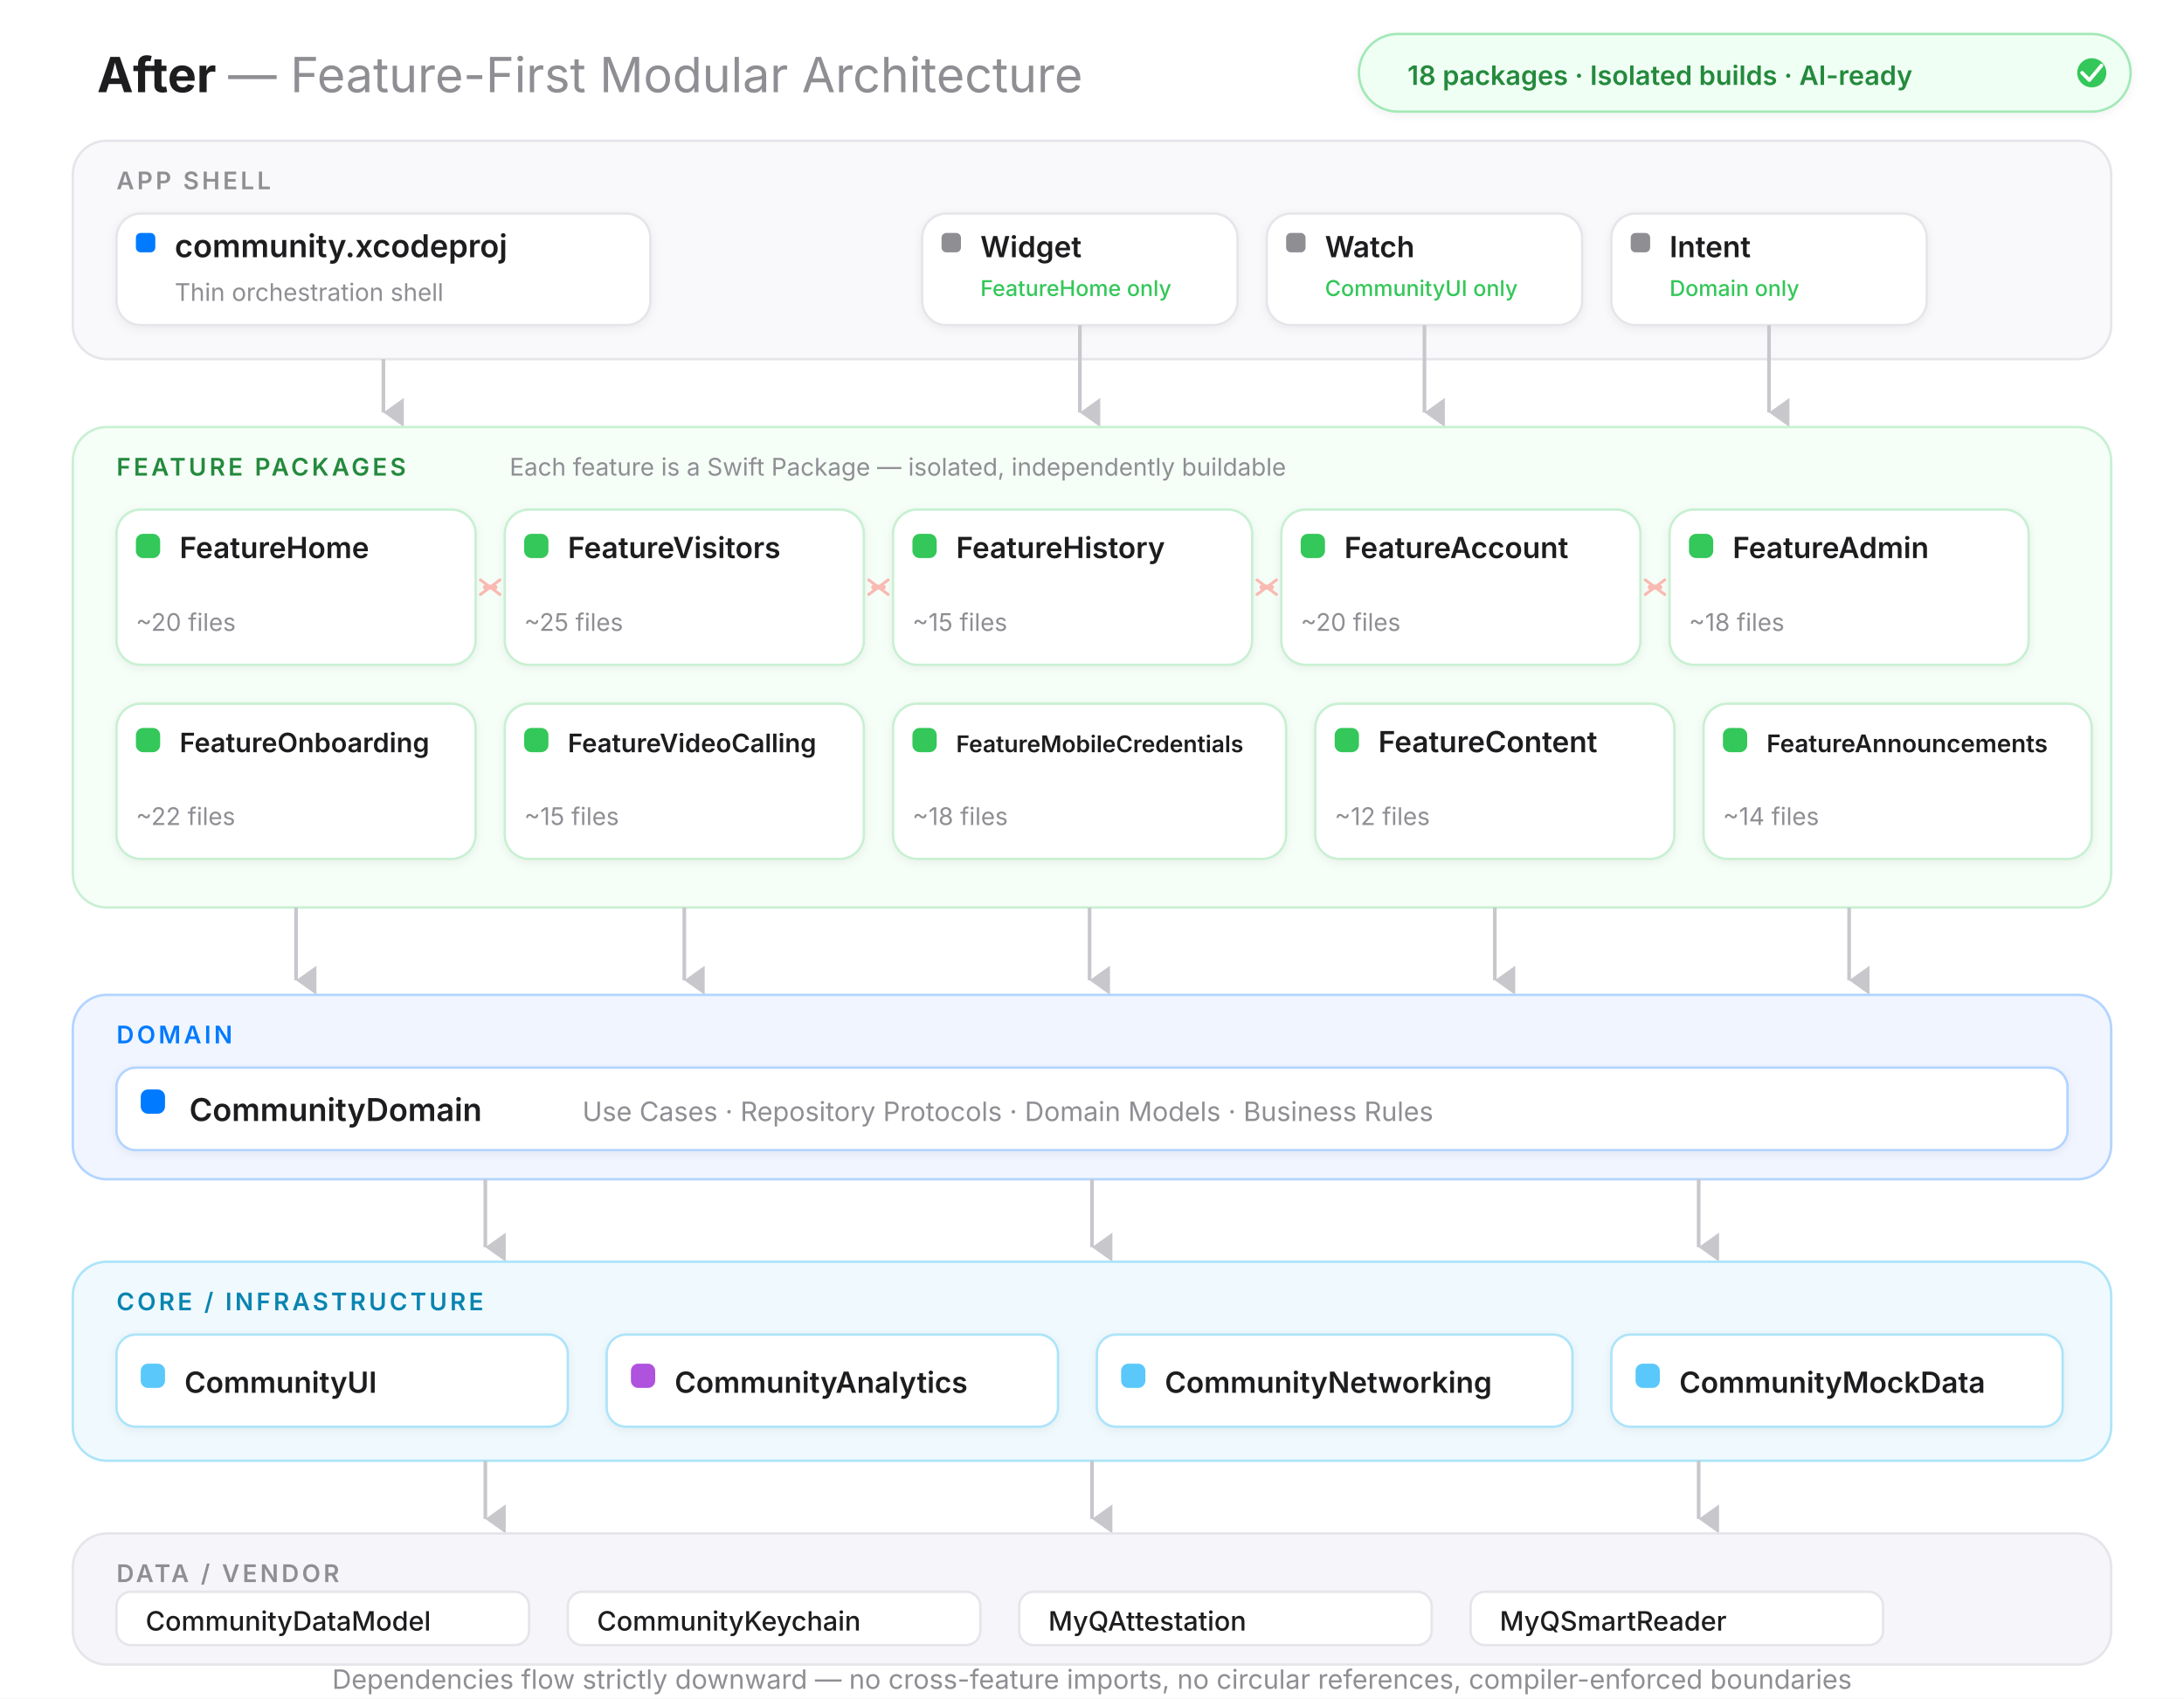
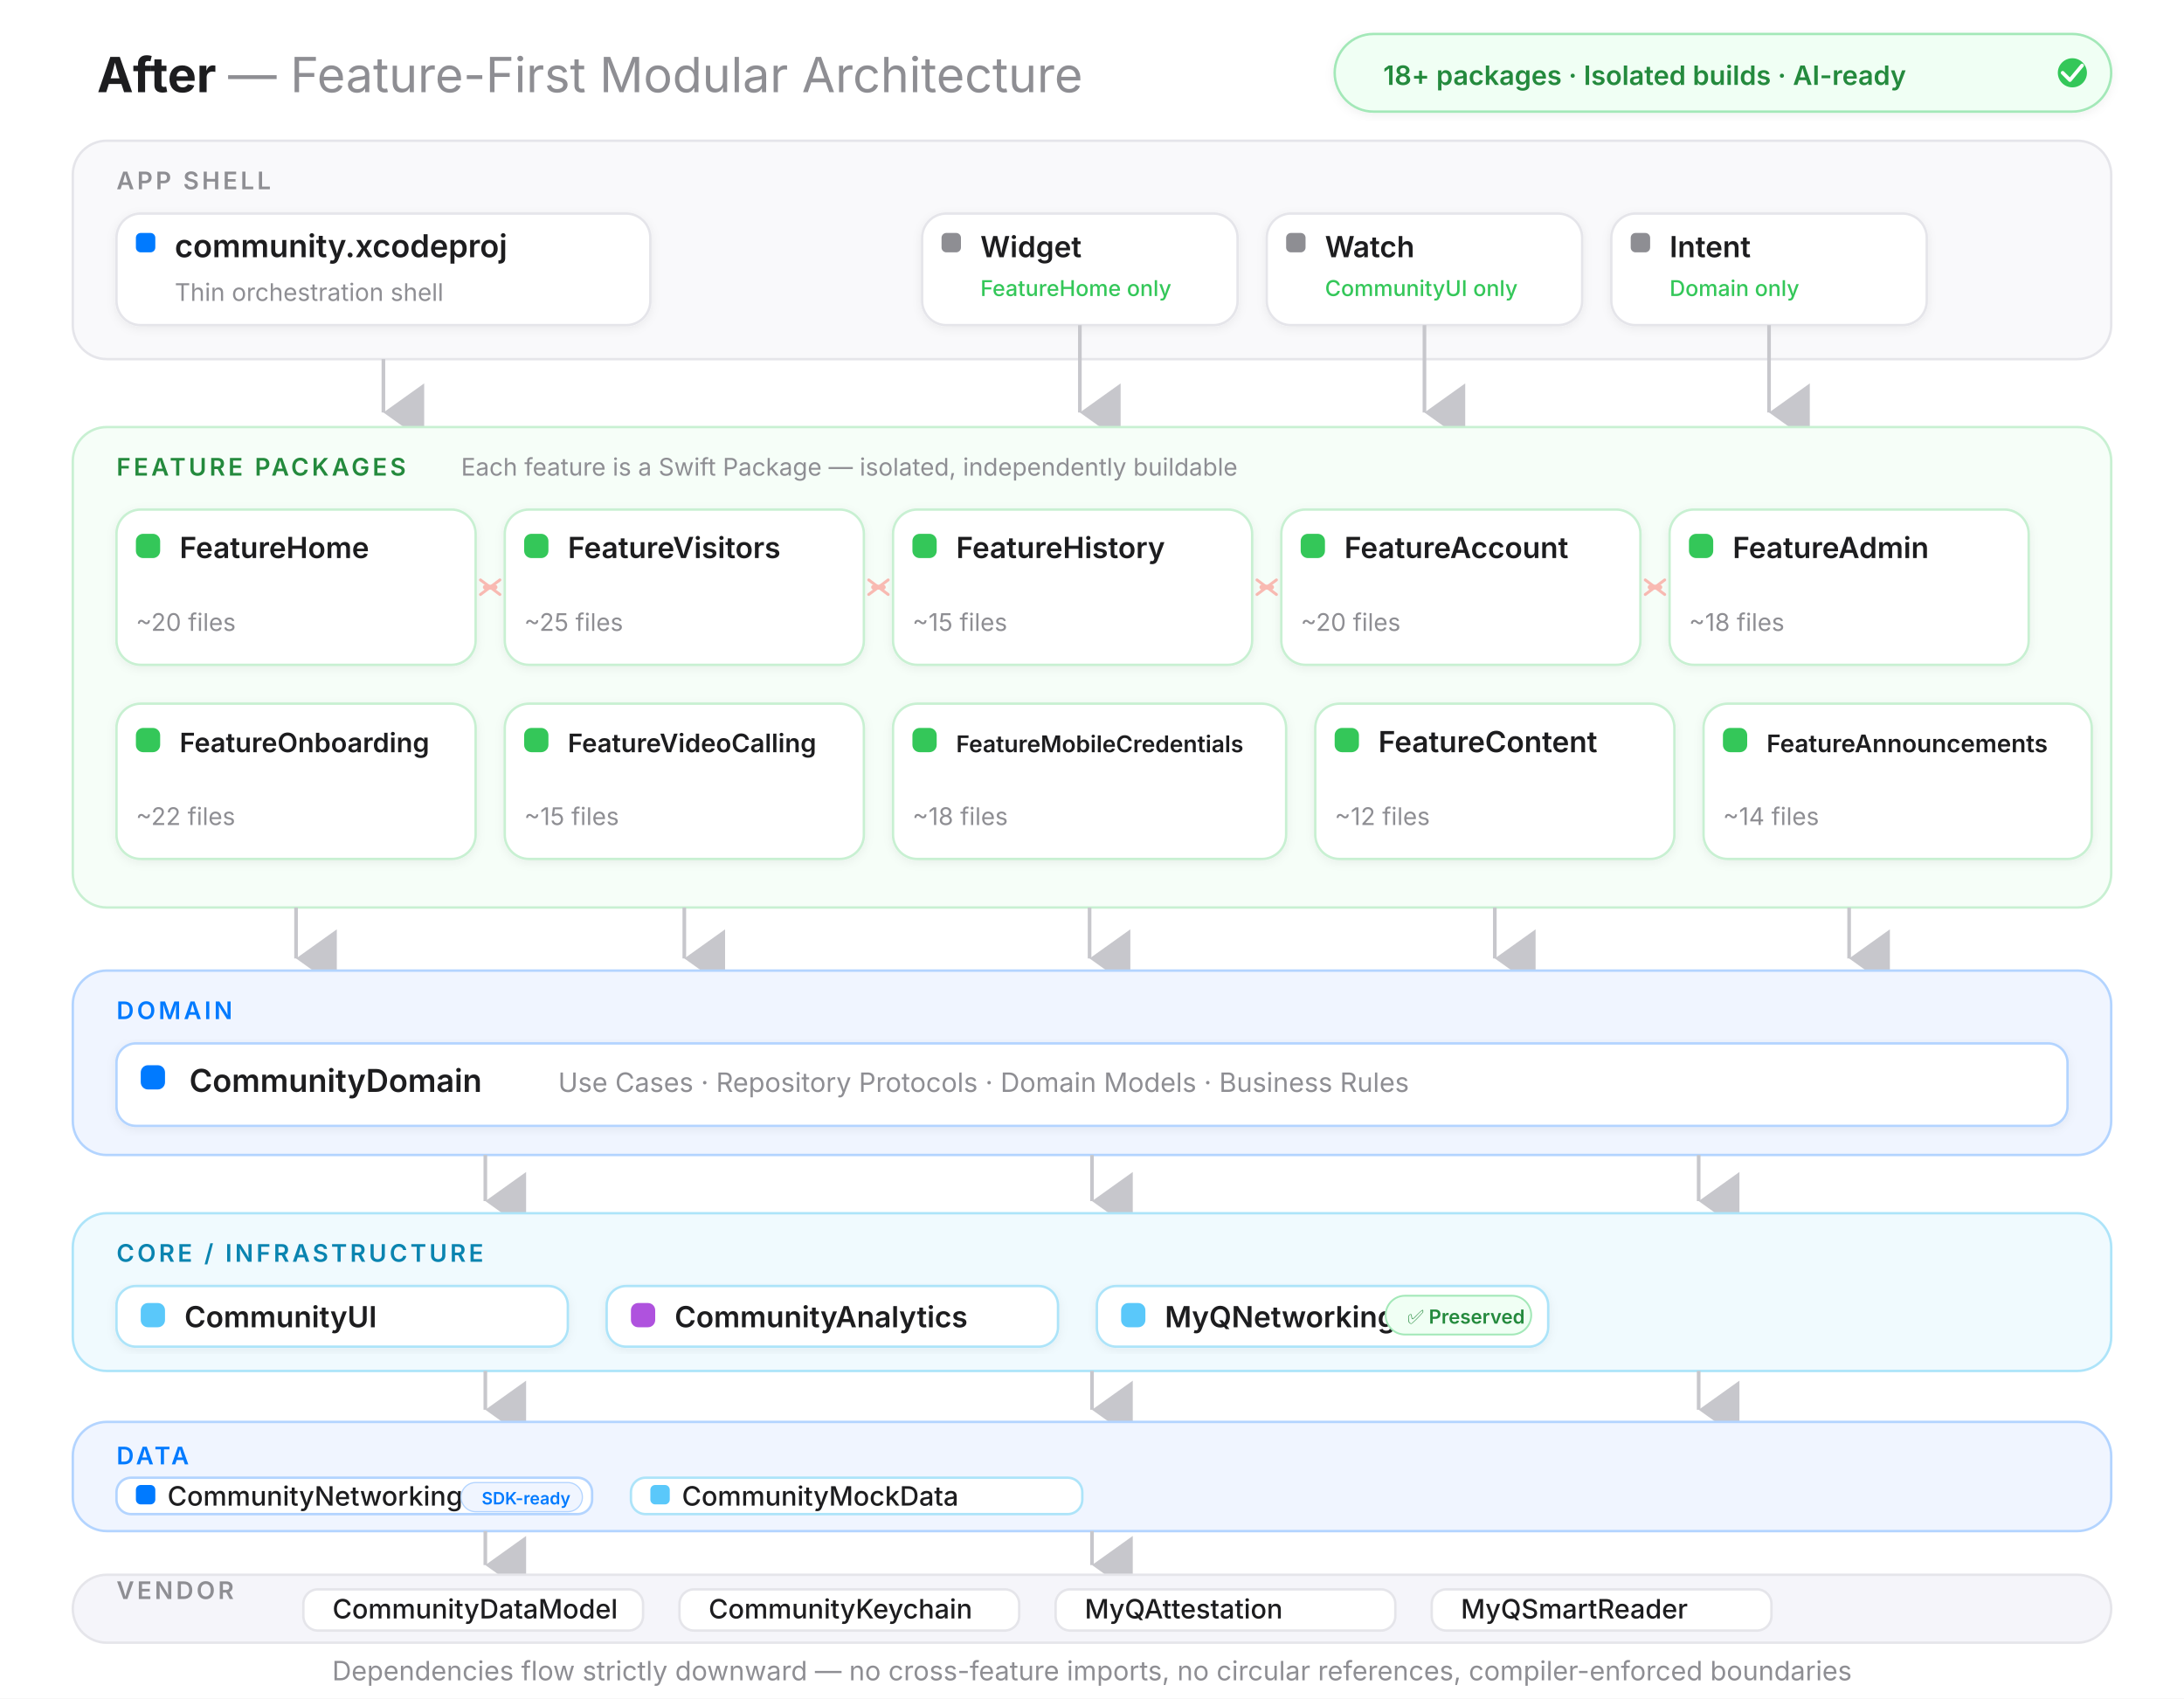
- <svg xmlns="http://www.w3.org/2000/svg" viewBox="0 0 900 700" width="900" height="700">
+ <svg xmlns="http://www.w3.org/2000/svg" viewBox="0 0 1800 1400" width="1800" height="1400">
  <defs>
    <filter id="shadow" x="-4%" y="-4%" width="108%" height="112%">
-       <feDropShadow dx="0" dy="2" stdDeviation="4" flood-color="rgba(0,0,0,0.08)" />
+       <feDropShadow dx="0" dy="4" stdDeviation="8" flood-color="rgba(0,0,0,0.08)" />
    </filter>
    <filter id="shadowSmall" x="-6%" y="-8%" width="112%" height="120%">
-       <feDropShadow dx="0" dy="1" stdDeviation="2" flood-color="rgba(0,0,0,0.06)" />
+       <feDropShadow dx="0" dy="2" stdDeviation="4" flood-color="rgba(0,0,0,0.06)" />
    </filter>
-     <marker id="arrowDown" viewBox="0 0 10 7" refX="5" refY="7" markerWidth="8" markerHeight="6" orient="auto">
+     <marker id="arrowDown" viewBox="0 0 10 7" refX="5" refY="7" markerWidth="16" markerHeight="12" orient="auto">
      <polygon points="0 0, 10 0, 5 7" fill="#C7C7CC" />
    </marker>
-     <marker id="arrowDownBlue" viewBox="0 0 10 7" refX="5" refY="7" markerWidth="8" markerHeight="6" orient="auto">
+     <marker id="arrowDownBlue" viewBox="0 0 10 7" refX="5" refY="7" markerWidth="16" markerHeight="12" orient="auto">
      <polygon points="0 0, 10 0, 5 7" fill="#007AFF" />
    </marker>
    <linearGradient id="layerFade" x1="0" y1="0" x2="0" y2="1">
      <stop offset="0%" stop-color="#FFFFFF" stop-opacity="0" />
      <stop offset="100%" stop-color="#F2F2F7" stop-opacity="0.3" />
    </linearGradient>
  </defs>
-   <rect width="900" height="700" fill="#FFFFFF" />
-   <text x="40" y="38" font-family="-apple-system, 'SF Pro Display', system-ui, sans-serif" font-size="20" font-weight="700" fill="#1D1D1F">After</text>
-   <text x="94" y="38" font-family="-apple-system, 'SF Pro Display', system-ui, sans-serif" font-size="20" font-weight="400" fill="#8E8E93"> — Feature-First Modular Architecture</text>
-   <rect x="560" y="14" width="318" height="32" rx="16" ry="16" fill="#F0FFF4" stroke="#A3E8B8" stroke-width="1" filter="url(#shadowSmall)" />
-   <text x="580" y="35" font-family="-apple-system, 'SF Pro Display', system-ui, sans-serif" font-size="11" font-weight="600" fill="#248A3D">18 packages · Isolated builds · AI-ready</text>
-   <circle cx="862" cy="30" r="6" fill="#34C759" />
-   <path d="M858,30 L861,33 L866,27" stroke="#FFFFFF" stroke-width="1.5" fill="none" stroke-linecap="round" stroke-linejoin="round" />
-   <rect x="30" y="58" width="840" height="90" rx="14" ry="14" fill="#F9F9FB" stroke="#E5E5EA" stroke-width="1" />
-   <text x="48" y="78" font-family="-apple-system, 'SF Pro Display', system-ui, sans-serif" font-size="10" font-weight="600" fill="#8E8E93" letter-spacing="1.2">APP SHELL</text>
-   <rect x="48" y="88" width="220" height="46" rx="10" ry="10" fill="#FFFFFF" stroke="#E5E5EA" stroke-width="1" filter="url(#shadowSmall)" />
-   <rect x="56" y="96" width="8" height="8" rx="2" ry="2" fill="#007AFF" />
-   <text x="72" y="106" font-family="-apple-system, 'SF Pro Display', system-ui, sans-serif" font-size="13" font-weight="600" fill="#1D1D1F">community.xcodeproj</text>
-   <text x="72" y="124" font-family="-apple-system, 'SF Pro Display', system-ui, sans-serif" font-size="10" fill="#8E8E93">Thin orchestration shell</text>
-   <rect x="380" y="88" width="130" height="46" rx="10" ry="10" fill="#FFFFFF" stroke="#E5E5EA" stroke-width="1" filter="url(#shadowSmall)" />
-   <rect x="388" y="96" width="8" height="8" rx="2" ry="2" fill="#8E8E93" />
-   <text x="404" y="106" font-family="-apple-system, 'SF Pro Display', system-ui, sans-serif" font-size="12" font-weight="600" fill="#1D1D1F">Widget</text>
-   <text x="404" y="122" font-family="-apple-system, 'SF Pro Display', system-ui, sans-serif" font-size="9" fill="#34C759" font-weight="500">FeatureHome only</text>
-   <rect x="522" y="88" width="130" height="46" rx="10" ry="10" fill="#FFFFFF" stroke="#E5E5EA" stroke-width="1" filter="url(#shadowSmall)" />
-   <rect x="530" y="96" width="8" height="8" rx="2" ry="2" fill="#8E8E93" />
-   <text x="546" y="106" font-family="-apple-system, 'SF Pro Display', system-ui, sans-serif" font-size="12" font-weight="600" fill="#1D1D1F">Watch</text>
-   <text x="546" y="122" font-family="-apple-system, 'SF Pro Display', system-ui, sans-serif" font-size="9" fill="#34C759" font-weight="500">CommunityUI only</text>
-   <rect x="664" y="88" width="130" height="46" rx="10" ry="10" fill="#FFFFFF" stroke="#E5E5EA" stroke-width="1" filter="url(#shadowSmall)" />
-   <rect x="672" y="96" width="8" height="8" rx="2" ry="2" fill="#8E8E93" />
-   <text x="688" y="106" font-family="-apple-system, 'SF Pro Display', system-ui, sans-serif" font-size="12" font-weight="600" fill="#1D1D1F">Intent</text>
-   <text x="688" y="122" font-family="-apple-system, 'SF Pro Display', system-ui, sans-serif" font-size="9" fill="#34C759" font-weight="500">Domain only</text>
-   <line x1="158" y1="148" x2="158" y2="170" stroke="#C7C7CC" stroke-width="1.5" marker-end="url(#arrowDown)" />
-   <line x1="445" y1="134" x2="445" y2="170" stroke="#C7C7CC" stroke-width="1.5" marker-end="url(#arrowDown)" />
-   <line x1="587" y1="134" x2="587" y2="170" stroke="#C7C7CC" stroke-width="1.5" marker-end="url(#arrowDown)" />
-   <line x1="729" y1="134" x2="729" y2="170" stroke="#C7C7CC" stroke-width="1.5" marker-end="url(#arrowDown)" />
-   <rect x="30" y="176" width="840" height="198" rx="14" ry="14" fill="#F6FEF8" stroke="#C8F0D2" stroke-width="1" />
-   <text x="48" y="196" font-family="-apple-system, 'SF Pro Display', system-ui, sans-serif" font-size="10" font-weight="600" fill="#248A3D" letter-spacing="1.2">FEATURE PACKAGES</text>
-   <text x="210" y="196" font-family="-apple-system, 'SF Pro Display', system-ui, sans-serif" font-size="10" fill="#8E8E93">Each feature is a Swift Package — isolated, independently buildable</text>
-   <rect x="48" y="210" width="148" height="64" rx="10" ry="10" fill="#FFFFFF" stroke="#C8F0D2" stroke-width="1" filter="url(#shadowSmall)" />
-   <rect x="56" y="220" width="10" height="10" rx="3" ry="3" fill="#34C759" />
-   <text x="74" y="230" font-family="-apple-system, 'SF Pro Display', system-ui, sans-serif" font-size="12" font-weight="600" fill="#1D1D1F">FeatureHome</text>
-   <text x="56" y="260" font-family="-apple-system, 'SF Pro Display', system-ui, sans-serif" font-size="10" fill="#8E8E93">~20 files</text>
-   <rect x="208" y="210" width="148" height="64" rx="10" ry="10" fill="#FFFFFF" stroke="#C8F0D2" stroke-width="1" filter="url(#shadowSmall)" />
-   <rect x="216" y="220" width="10" height="10" rx="3" ry="3" fill="#34C759" />
-   <text x="234" y="230" font-family="-apple-system, 'SF Pro Display', system-ui, sans-serif" font-size="12" font-weight="600" fill="#1D1D1F">FeatureVisitors</text>
-   <text x="216" y="260" font-family="-apple-system, 'SF Pro Display', system-ui, sans-serif" font-size="10" fill="#8E8E93">~25 files</text>
-   <rect x="368" y="210" width="148" height="64" rx="10" ry="10" fill="#FFFFFF" stroke="#C8F0D2" stroke-width="1" filter="url(#shadowSmall)" />
-   <rect x="376" y="220" width="10" height="10" rx="3" ry="3" fill="#34C759" />
-   <text x="394" y="230" font-family="-apple-system, 'SF Pro Display', system-ui, sans-serif" font-size="12" font-weight="600" fill="#1D1D1F">FeatureHistory</text>
-   <text x="376" y="260" font-family="-apple-system, 'SF Pro Display', system-ui, sans-serif" font-size="10" fill="#8E8E93">~15 files</text>
-   <rect x="528" y="210" width="148" height="64" rx="10" ry="10" fill="#FFFFFF" stroke="#C8F0D2" stroke-width="1" filter="url(#shadowSmall)" />
-   <rect x="536" y="220" width="10" height="10" rx="3" ry="3" fill="#34C759" />
-   <text x="554" y="230" font-family="-apple-system, 'SF Pro Display', system-ui, sans-serif" font-size="12" font-weight="600" fill="#1D1D1F">FeatureAccount</text>
-   <text x="536" y="260" font-family="-apple-system, 'SF Pro Display', system-ui, sans-serif" font-size="10" fill="#8E8E93">~20 files</text>
-   <rect x="688" y="210" width="148" height="64" rx="10" ry="10" fill="#FFFFFF" stroke="#C8F0D2" stroke-width="1" filter="url(#shadowSmall)" />
-   <rect x="696" y="220" width="10" height="10" rx="3" ry="3" fill="#34C759" />
-   <text x="714" y="230" font-family="-apple-system, 'SF Pro Display', system-ui, sans-serif" font-size="12" font-weight="600" fill="#1D1D1F">FeatureAdmin</text>
-   <text x="696" y="260" font-family="-apple-system, 'SF Pro Display', system-ui, sans-serif" font-size="10" fill="#8E8E93">~18 files</text>
-   <rect x="48" y="290" width="148" height="64" rx="10" ry="10" fill="#FFFFFF" stroke="#C8F0D2" stroke-width="1" filter="url(#shadowSmall)" />
-   <rect x="56" y="300" width="10" height="10" rx="3" ry="3" fill="#34C759" />
-   <text x="74" y="310" font-family="-apple-system, 'SF Pro Display', system-ui, sans-serif" font-size="11" font-weight="600" fill="#1D1D1F">FeatureOnboarding</text>
-   <text x="56" y="340" font-family="-apple-system, 'SF Pro Display', system-ui, sans-serif" font-size="10" fill="#8E8E93">~22 files</text>
-   <rect x="208" y="290" width="148" height="64" rx="10" ry="10" fill="#FFFFFF" stroke="#C8F0D2" stroke-width="1" filter="url(#shadowSmall)" />
-   <rect x="216" y="300" width="10" height="10" rx="3" ry="3" fill="#34C759" />
-   <text x="234" y="310" font-family="-apple-system, 'SF Pro Display', system-ui, sans-serif" font-size="10.5" font-weight="600" fill="#1D1D1F">FeatureVideoCalling</text>
-   <text x="216" y="340" font-family="-apple-system, 'SF Pro Display', system-ui, sans-serif" font-size="10" fill="#8E8E93">~15 files</text>
-   <rect x="368" y="290" width="162" height="64" rx="10" ry="10" fill="#FFFFFF" stroke="#C8F0D2" stroke-width="1" filter="url(#shadowSmall)" />
-   <rect x="376" y="300" width="10" height="10" rx="3" ry="3" fill="#34C759" />
-   <text x="394" y="310" font-family="-apple-system, 'SF Pro Display', system-ui, sans-serif" font-size="9.5" font-weight="600" fill="#1D1D1F">FeatureMobileCredentials</text>
-   <text x="376" y="340" font-family="-apple-system, 'SF Pro Display', system-ui, sans-serif" font-size="10" fill="#8E8E93">~18 files</text>
-   <rect x="542" y="290" width="148" height="64" rx="10" ry="10" fill="#FFFFFF" stroke="#C8F0D2" stroke-width="1" filter="url(#shadowSmall)" />
-   <rect x="550" y="300" width="10" height="10" rx="3" ry="3" fill="#34C759" />
-   <text x="568" y="310" font-family="-apple-system, 'SF Pro Display', system-ui, sans-serif" font-size="12" font-weight="600" fill="#1D1D1F">FeatureContent</text>
-   <text x="550" y="340" font-family="-apple-system, 'SF Pro Display', system-ui, sans-serif" font-size="10" fill="#8E8E93">~12 files</text>
-   <rect x="702" y="290" width="160" height="64" rx="10" ry="10" fill="#FFFFFF" stroke="#C8F0D2" stroke-width="1" filter="url(#shadowSmall)" />
-   <rect x="710" y="300" width="10" height="10" rx="3" ry="3" fill="#34C759" />
-   <text x="728" y="310" font-family="-apple-system, 'SF Pro Display', system-ui, sans-serif" font-size="10" font-weight="600" fill="#1D1D1F">FeatureAnnouncements</text>
-   <text x="710" y="340" font-family="-apple-system, 'SF Pro Display', system-ui, sans-serif" font-size="10" fill="#8E8E93">~14 files</text>
-   <line x1="122" y1="374" x2="122" y2="404" stroke="#C7C7CC" stroke-width="1.5" marker-end="url(#arrowDown)" />
-   <line x1="282" y1="374" x2="282" y2="404" stroke="#C7C7CC" stroke-width="1.5" marker-end="url(#arrowDown)" />
-   <line x1="449" y1="374" x2="449" y2="404" stroke="#C7C7CC" stroke-width="1.5" marker-end="url(#arrowDown)" />
-   <line x1="616" y1="374" x2="616" y2="404" stroke="#C7C7CC" stroke-width="1.5" marker-end="url(#arrowDown)" />
-   <line x1="762" y1="374" x2="762" y2="404" stroke="#C7C7CC" stroke-width="1.5" marker-end="url(#arrowDown)" />
-   <rect x="30" y="410" width="840" height="76" rx="14" ry="14" fill="#F0F5FF" stroke="#B3D4FF" stroke-width="1" />
-   <text x="48" y="430" font-family="-apple-system, 'SF Pro Display', system-ui, sans-serif" font-size="10" font-weight="600" fill="#007AFF" letter-spacing="1.2">DOMAIN</text>
-   <rect x="48" y="440" width="804" height="34" rx="8" ry="8" fill="#FFFFFF" stroke="#B3D4FF" stroke-width="1" filter="url(#shadowSmall)" />
-   <rect x="58" y="449" width="10" height="10" rx="3" ry="3" fill="#007AFF" />
-   <text x="78" y="462" font-family="-apple-system, 'SF Pro Display', system-ui, sans-serif" font-size="13" font-weight="600" fill="#1D1D1F">CommunityDomain</text>
-   <text x="240" y="462" font-family="-apple-system, 'SF Pro Display', system-ui, sans-serif" font-size="11" fill="#8E8E93">Use Cases  ·  Repository Protocols  ·  Domain Models  ·  Business Rules</text>
-   <line x1="200" y1="486" x2="200" y2="514" stroke="#C7C7CC" stroke-width="1.5" marker-end="url(#arrowDown)" />
-   <line x1="450" y1="486" x2="450" y2="514" stroke="#C7C7CC" stroke-width="1.5" marker-end="url(#arrowDown)" />
-   <line x1="700" y1="486" x2="700" y2="514" stroke="#C7C7CC" stroke-width="1.5" marker-end="url(#arrowDown)" />
-   <rect x="30" y="520" width="840" height="82" rx="14" ry="14" fill="#F0FAFE" stroke="#ADE4F9" stroke-width="1" />
-   <text x="48" y="540" font-family="-apple-system, 'SF Pro Display', system-ui, sans-serif" font-size="10" font-weight="600" fill="#0A84B0" letter-spacing="1.2">CORE / INFRASTRUCTURE</text>
-   <rect x="48" y="550" width="186" height="38" rx="8" ry="8" fill="#FFFFFF" stroke="#ADE4F9" stroke-width="1" filter="url(#shadowSmall)" />
-   <rect x="58" y="562" width="10" height="10" rx="3" ry="3" fill="#5AC8FA" />
-   <text x="76" y="574" font-family="-apple-system, 'SF Pro Display', system-ui, sans-serif" font-size="12" font-weight="600" fill="#1D1D1F">CommunityUI</text>
-   <rect x="250" y="550" width="186" height="38" rx="8" ry="8" fill="#FFFFFF" stroke="#ADE4F9" stroke-width="1" filter="url(#shadowSmall)" />
-   <rect x="260" y="562" width="10" height="10" rx="3" ry="3" fill="#AF52DE" />
-   <text x="278" y="574" font-family="-apple-system, 'SF Pro Display', system-ui, sans-serif" font-size="12" font-weight="600" fill="#1D1D1F">CommunityAnalytics</text>
-   <rect x="452" y="550" width="196" height="38" rx="8" ry="8" fill="#FFFFFF" stroke="#ADE4F9" stroke-width="1" filter="url(#shadowSmall)" />
-   <rect x="462" y="562" width="10" height="10" rx="3" ry="3" fill="#5AC8FA" />
-   <text x="480" y="574" font-family="-apple-system, 'SF Pro Display', system-ui, sans-serif" font-size="12" font-weight="600" fill="#1D1D1F">CommunityNetworking</text>
-   <rect x="664" y="550" width="186" height="38" rx="8" ry="8" fill="#FFFFFF" stroke="#ADE4F9" stroke-width="1" filter="url(#shadowSmall)" />
-   <rect x="674" y="562" width="10" height="10" rx="3" ry="3" fill="#5AC8FA" />
-   <text x="692" y="574" font-family="-apple-system, 'SF Pro Display', system-ui, sans-serif" font-size="12" font-weight="600" fill="#1D1D1F">CommunityMockData</text>
-   <line x1="200" y1="602" x2="200" y2="626" stroke="#C7C7CC" stroke-width="1.5" marker-end="url(#arrowDown)" />
-   <line x1="450" y1="602" x2="450" y2="626" stroke="#C7C7CC" stroke-width="1.5" marker-end="url(#arrowDown)" />
-   <line x1="700" y1="602" x2="700" y2="626" stroke="#C7C7CC" stroke-width="1.5" marker-end="url(#arrowDown)" />
-   <rect x="30" y="632" width="840" height="54" rx="14" ry="14" fill="#F5F5FA" stroke="#E5E5EA" stroke-width="1" />
-   <text x="48" y="652" font-family="-apple-system, 'SF Pro Display', system-ui, sans-serif" font-size="10" font-weight="600" fill="#8E8E93" letter-spacing="1.2">DATA / VENDOR</text>
-   <rect x="48" y="656" width="170" height="22" rx="6" ry="6" fill="#FFFFFF" stroke="#E5E5EA" stroke-width="1" />
-   <text x="60" y="672" font-family="-apple-system, 'SF Pro Display', system-ui, sans-serif" font-size="11" font-weight="500" fill="#1D1D1F">CommunityDataModel</text>
-   <rect x="234" y="656" width="170" height="22" rx="6" ry="6" fill="#FFFFFF" stroke="#E5E5EA" stroke-width="1" />
-   <text x="246" y="672" font-family="-apple-system, 'SF Pro Display', system-ui, sans-serif" font-size="11" font-weight="500" fill="#1D1D1F">CommunityKeychain</text>
-   <rect x="420" y="656" width="170" height="22" rx="6" ry="6" fill="#FFFFFF" stroke="#E5E5EA" stroke-width="1" />
-   <text x="432" y="672" font-family="-apple-system, 'SF Pro Display', system-ui, sans-serif" font-size="11" font-weight="500" fill="#1D1D1F">MyQAttestation</text>
-   <rect x="606" y="656" width="170" height="22" rx="6" ry="6" fill="#FFFFFF" stroke="#E5E5EA" stroke-width="1" />
-   <text x="618" y="672" font-family="-apple-system, 'SF Pro Display', system-ui, sans-serif" font-size="11" font-weight="500" fill="#1D1D1F">MyQSmartReader</text>
+   <rect width="1800" height="1400" fill="#FFFFFF" />
+   <text x="80" y="76" font-family="-apple-system, 'SF Pro Display', system-ui, sans-serif" font-size="40" font-weight="700" fill="#1D1D1F">After</text>
+   <text x="188" y="76" font-family="-apple-system, 'SF Pro Display', system-ui, sans-serif" font-size="40" font-weight="400" fill="#8E8E93"> — Feature-First Modular Architecture</text>
+   <rect x="1100" y="28" width="640" height="64" rx="32" ry="32" fill="#F0FFF4" stroke="#A3E8B8" stroke-width="2" filter="url(#shadowSmall)" />
+   <text x="1140" y="70" font-family="-apple-system, 'SF Pro Display', system-ui, sans-serif" font-size="22" font-weight="600" fill="#248A3D">18+ packages · Isolated builds · AI-ready</text>
+   <circle cx="1708" cy="60" r="12" fill="#34C759" />
+   <path d="M1700,60 L1706,66 L1716,54" stroke="#FFFFFF" stroke-width="3" fill="none" stroke-linecap="round" stroke-linejoin="round" />
+   <rect x="60" y="116" width="1680" height="180" rx="28" ry="28" fill="#F9F9FB" stroke="#E5E5EA" stroke-width="2" />
+   <text x="96" y="156" font-family="-apple-system, 'SF Pro Display', system-ui, sans-serif" font-size="20" font-weight="600" fill="#8E8E93" letter-spacing="2.4">APP SHELL</text>
+   <rect x="96" y="176" width="440" height="92" rx="20" ry="20" fill="#FFFFFF" stroke="#E5E5EA" stroke-width="2" filter="url(#shadowSmall)" />
+   <rect x="112" y="192" width="16" height="16" rx="4" ry="4" fill="#007AFF" />
+   <text x="144" y="212" font-family="-apple-system, 'SF Pro Display', system-ui, sans-serif" font-size="26" font-weight="600" fill="#1D1D1F">community.xcodeproj</text>
+   <text x="144" y="248" font-family="-apple-system, 'SF Pro Display', system-ui, sans-serif" font-size="20" fill="#8E8E93">Thin orchestration shell</text>
+   <rect x="760" y="176" width="260" height="92" rx="20" ry="20" fill="#FFFFFF" stroke="#E5E5EA" stroke-width="2" filter="url(#shadowSmall)" />
+   <rect x="776" y="192" width="16" height="16" rx="4" ry="4" fill="#8E8E93" />
+   <text x="808" y="212" font-family="-apple-system, 'SF Pro Display', system-ui, sans-serif" font-size="24" font-weight="600" fill="#1D1D1F">Widget</text>
+   <text x="808" y="244" font-family="-apple-system, 'SF Pro Display', system-ui, sans-serif" font-size="18" fill="#34C759" font-weight="500">FeatureHome only</text>
+   <rect x="1044" y="176" width="260" height="92" rx="20" ry="20" fill="#FFFFFF" stroke="#E5E5EA" stroke-width="2" filter="url(#shadowSmall)" />
+   <rect x="1060" y="192" width="16" height="16" rx="4" ry="4" fill="#8E8E93" />
+   <text x="1092" y="212" font-family="-apple-system, 'SF Pro Display', system-ui, sans-serif" font-size="24" font-weight="600" fill="#1D1D1F">Watch</text>
+   <text x="1092" y="244" font-family="-apple-system, 'SF Pro Display', system-ui, sans-serif" font-size="18" fill="#34C759" font-weight="500">CommunityUI only</text>
+   <rect x="1328" y="176" width="260" height="92" rx="20" ry="20" fill="#FFFFFF" stroke="#E5E5EA" stroke-width="2" filter="url(#shadowSmall)" />
+   <rect x="1344" y="192" width="16" height="16" rx="4" ry="4" fill="#8E8E93" />
+   <text x="1376" y="212" font-family="-apple-system, 'SF Pro Display', system-ui, sans-serif" font-size="24" font-weight="600" fill="#1D1D1F">Intent</text>
+   <text x="1376" y="244" font-family="-apple-system, 'SF Pro Display', system-ui, sans-serif" font-size="18" fill="#34C759" font-weight="500">Domain only</text>
+   <line x1="316" y1="296" x2="316" y2="340" stroke="#C7C7CC" stroke-width="3" marker-end="url(#arrowDown)" />
+   <line x1="890" y1="268" x2="890" y2="340" stroke="#C7C7CC" stroke-width="3" marker-end="url(#arrowDown)" />
+   <line x1="1174" y1="268" x2="1174" y2="340" stroke="#C7C7CC" stroke-width="3" marker-end="url(#arrowDown)" />
+   <line x1="1458" y1="268" x2="1458" y2="340" stroke="#C7C7CC" stroke-width="3" marker-end="url(#arrowDown)" />
+   <rect x="60" y="352" width="1680" height="396" rx="28" ry="28" fill="#F6FEF8" stroke="#C8F0D2" stroke-width="2" />
+   <text x="96" y="392" font-family="-apple-system, 'SF Pro Display', system-ui, sans-serif" font-size="20" font-weight="600" fill="#248A3D" letter-spacing="2.4">FEATURE PACKAGES</text>
+   <text x="380" y="392" font-family="-apple-system, 'SF Pro Display', system-ui, sans-serif" font-size="20" fill="#8E8E93">Each feature is a Swift Package — isolated, independently buildable</text>
+   <rect x="96" y="420" width="296" height="128" rx="20" ry="20" fill="#FFFFFF" stroke="#C8F0D2" stroke-width="2" filter="url(#shadowSmall)" />
+   <rect x="112" y="440" width="20" height="20" rx="6" ry="6" fill="#34C759" />
+   <text x="148" y="460" font-family="-apple-system, 'SF Pro Display', system-ui, sans-serif" font-size="24" font-weight="600" fill="#1D1D1F">FeatureHome</text>
+   <text x="112" y="520" font-family="-apple-system, 'SF Pro Display', system-ui, sans-serif" font-size="20" fill="#8E8E93">~20 files</text>
+   <rect x="416" y="420" width="296" height="128" rx="20" ry="20" fill="#FFFFFF" stroke="#C8F0D2" stroke-width="2" filter="url(#shadowSmall)" />
+   <rect x="432" y="440" width="20" height="20" rx="6" ry="6" fill="#34C759" />
+   <text x="468" y="460" font-family="-apple-system, 'SF Pro Display', system-ui, sans-serif" font-size="24" font-weight="600" fill="#1D1D1F">FeatureVisitors</text>
+   <text x="432" y="520" font-family="-apple-system, 'SF Pro Display', system-ui, sans-serif" font-size="20" fill="#8E8E93">~25 files</text>
+   <rect x="736" y="420" width="296" height="128" rx="20" ry="20" fill="#FFFFFF" stroke="#C8F0D2" stroke-width="2" filter="url(#shadowSmall)" />
+   <rect x="752" y="440" width="20" height="20" rx="6" ry="6" fill="#34C759" />
+   <text x="788" y="460" font-family="-apple-system, 'SF Pro Display', system-ui, sans-serif" font-size="24" font-weight="600" fill="#1D1D1F">FeatureHistory</text>
+   <text x="752" y="520" font-family="-apple-system, 'SF Pro Display', system-ui, sans-serif" font-size="20" fill="#8E8E93">~15 files</text>
+   <rect x="1056" y="420" width="296" height="128" rx="20" ry="20" fill="#FFFFFF" stroke="#C8F0D2" stroke-width="2" filter="url(#shadowSmall)" />
+   <rect x="1072" y="440" width="20" height="20" rx="6" ry="6" fill="#34C759" />
+   <text x="1108" y="460" font-family="-apple-system, 'SF Pro Display', system-ui, sans-serif" font-size="24" font-weight="600" fill="#1D1D1F">FeatureAccount</text>
+   <text x="1072" y="520" font-family="-apple-system, 'SF Pro Display', system-ui, sans-serif" font-size="20" fill="#8E8E93">~20 files</text>
+   <rect x="1376" y="420" width="296" height="128" rx="20" ry="20" fill="#FFFFFF" stroke="#C8F0D2" stroke-width="2" filter="url(#shadowSmall)" />
+   <rect x="1392" y="440" width="20" height="20" rx="6" ry="6" fill="#34C759" />
+   <text x="1428" y="460" font-family="-apple-system, 'SF Pro Display', system-ui, sans-serif" font-size="24" font-weight="600" fill="#1D1D1F">FeatureAdmin</text>
+   <text x="1392" y="520" font-family="-apple-system, 'SF Pro Display', system-ui, sans-serif" font-size="20" fill="#8E8E93">~18 files</text>
+   <rect x="96" y="580" width="296" height="128" rx="20" ry="20" fill="#FFFFFF" stroke="#C8F0D2" stroke-width="2" filter="url(#shadowSmall)" />
+   <rect x="112" y="600" width="20" height="20" rx="6" ry="6" fill="#34C759" />
+   <text x="148" y="620" font-family="-apple-system, 'SF Pro Display', system-ui, sans-serif" font-size="22" font-weight="600" fill="#1D1D1F">FeatureOnboarding</text>
+   <text x="112" y="680" font-family="-apple-system, 'SF Pro Display', system-ui, sans-serif" font-size="20" fill="#8E8E93">~22 files</text>
+   <rect x="416" y="580" width="296" height="128" rx="20" ry="20" fill="#FFFFFF" stroke="#C8F0D2" stroke-width="2" filter="url(#shadowSmall)" />
+   <rect x="432" y="600" width="20" height="20" rx="6" ry="6" fill="#34C759" />
+   <text x="468" y="620" font-family="-apple-system, 'SF Pro Display', system-ui, sans-serif" font-size="21" font-weight="600" fill="#1D1D1F">FeatureVideoCalling</text>
+   <text x="432" y="680" font-family="-apple-system, 'SF Pro Display', system-ui, sans-serif" font-size="20" fill="#8E8E93">~15 files</text>
+   <rect x="736" y="580" width="324" height="128" rx="20" ry="20" fill="#FFFFFF" stroke="#C8F0D2" stroke-width="2" filter="url(#shadowSmall)" />
+   <rect x="752" y="600" width="20" height="20" rx="6" ry="6" fill="#34C759" />
+   <text x="788" y="620" font-family="-apple-system, 'SF Pro Display', system-ui, sans-serif" font-size="19" font-weight="600" fill="#1D1D1F">FeatureMobileCredentials</text>
+   <text x="752" y="680" font-family="-apple-system, 'SF Pro Display', system-ui, sans-serif" font-size="20" fill="#8E8E93">~18 files</text>
+   <rect x="1084" y="580" width="296" height="128" rx="20" ry="20" fill="#FFFFFF" stroke="#C8F0D2" stroke-width="2" filter="url(#shadowSmall)" />
+   <rect x="1100" y="600" width="20" height="20" rx="6" ry="6" fill="#34C759" />
+   <text x="1136" y="620" font-family="-apple-system, 'SF Pro Display', system-ui, sans-serif" font-size="24" font-weight="600" fill="#1D1D1F">FeatureContent</text>
+   <text x="1100" y="680" font-family="-apple-system, 'SF Pro Display', system-ui, sans-serif" font-size="20" fill="#8E8E93">~12 files</text>
+   <rect x="1404" y="580" width="320" height="128" rx="20" ry="20" fill="#FFFFFF" stroke="#C8F0D2" stroke-width="2" filter="url(#shadowSmall)" />
+   <rect x="1420" y="600" width="20" height="20" rx="6" ry="6" fill="#34C759" />
+   <text x="1456" y="620" font-family="-apple-system, 'SF Pro Display', system-ui, sans-serif" font-size="20" font-weight="600" fill="#1D1D1F">FeatureAnnouncements</text>
+   <text x="1420" y="680" font-family="-apple-system, 'SF Pro Display', system-ui, sans-serif" font-size="20" fill="#8E8E93">~14 files</text>
  <g opacity="0.35">
-     <line x1="200" y1="242" x2="204" y2="242" stroke="#FF3B30" stroke-width="2" stroke-linecap="round" />
-     <line x1="198" y1="239" x2="206" y2="245" stroke="#FF3B30" stroke-width="1.2" stroke-linecap="round" />
-     <line x1="198" y1="245" x2="206" y2="239" stroke="#FF3B30" stroke-width="1.2" stroke-linecap="round" />
-     <line x1="360" y1="242" x2="364" y2="242" stroke="#FF3B30" stroke-width="2" stroke-linecap="round" />
-     <line x1="358" y1="239" x2="366" y2="245" stroke="#FF3B30" stroke-width="1.2" stroke-linecap="round" />
-     <line x1="358" y1="245" x2="366" y2="239" stroke="#FF3B30" stroke-width="1.2" stroke-linecap="round" />
-     <line x1="520" y1="242" x2="524" y2="242" stroke="#FF3B30" stroke-width="2" stroke-linecap="round" />
-     <line x1="518" y1="239" x2="526" y2="245" stroke="#FF3B30" stroke-width="1.2" stroke-linecap="round" />
-     <line x1="518" y1="245" x2="526" y2="239" stroke="#FF3B30" stroke-width="1.2" stroke-linecap="round" />
-     <line x1="680" y1="242" x2="684" y2="242" stroke="#FF3B30" stroke-width="2" stroke-linecap="round" />
-     <line x1="678" y1="239" x2="686" y2="245" stroke="#FF3B30" stroke-width="1.2" stroke-linecap="round" />
-     <line x1="678" y1="245" x2="686" y2="239" stroke="#FF3B30" stroke-width="1.2" stroke-linecap="round" />
+     <line x1="400" y1="484" x2="408" y2="484" stroke="#FF3B30" stroke-width="4" stroke-linecap="round" />
+     <line x1="396" y1="478" x2="412" y2="490" stroke="#FF3B30" stroke-width="2.4" stroke-linecap="round" />
+     <line x1="396" y1="490" x2="412" y2="478" stroke="#FF3B30" stroke-width="2.4" stroke-linecap="round" />
+     <line x1="720" y1="484" x2="728" y2="484" stroke="#FF3B30" stroke-width="4" stroke-linecap="round" />
+     <line x1="716" y1="478" x2="732" y2="490" stroke="#FF3B30" stroke-width="2.4" stroke-linecap="round" />
+     <line x1="716" y1="490" x2="732" y2="478" stroke="#FF3B30" stroke-width="2.4" stroke-linecap="round" />
+     <line x1="1040" y1="484" x2="1048" y2="484" stroke="#FF3B30" stroke-width="4" stroke-linecap="round" />
+     <line x1="1036" y1="478" x2="1052" y2="490" stroke="#FF3B30" stroke-width="2.4" stroke-linecap="round" />
+     <line x1="1036" y1="490" x2="1052" y2="478" stroke="#FF3B30" stroke-width="2.4" stroke-linecap="round" />
+     <line x1="1360" y1="484" x2="1368" y2="484" stroke="#FF3B30" stroke-width="4" stroke-linecap="round" />
+     <line x1="1356" y1="478" x2="1372" y2="490" stroke="#FF3B30" stroke-width="2.4" stroke-linecap="round" />
+     <line x1="1356" y1="490" x2="1372" y2="478" stroke="#FF3B30" stroke-width="2.4" stroke-linecap="round" />
  </g>
-   <text x="450" y="696" text-anchor="middle" font-family="-apple-system, 'SF Pro Display', system-ui, sans-serif" font-size="11" fill="#8E8E93">Dependencies flow strictly downward — no cross-feature imports, no circular references, compiler-enforced boundaries</text>
+   <line x1="244" y1="748" x2="244" y2="790" stroke="#C7C7CC" stroke-width="3" marker-end="url(#arrowDown)" />
+   <line x1="564" y1="748" x2="564" y2="790" stroke="#C7C7CC" stroke-width="3" marker-end="url(#arrowDown)" />
+   <line x1="898" y1="748" x2="898" y2="790" stroke="#C7C7CC" stroke-width="3" marker-end="url(#arrowDown)" />
+   <line x1="1232" y1="748" x2="1232" y2="790" stroke="#C7C7CC" stroke-width="3" marker-end="url(#arrowDown)" />
+   <line x1="1524" y1="748" x2="1524" y2="790" stroke="#C7C7CC" stroke-width="3" marker-end="url(#arrowDown)" />
+   <rect x="60" y="800" width="1680" height="152" rx="28" ry="28" fill="#F0F5FF" stroke="#B3D4FF" stroke-width="2" />
+   <text x="96" y="840" font-family="-apple-system, 'SF Pro Display', system-ui, sans-serif" font-size="20" font-weight="600" fill="#007AFF" letter-spacing="2.4">DOMAIN</text>
+   <rect x="96" y="860" width="1608" height="68" rx="16" ry="16" fill="#FFFFFF" stroke="#B3D4FF" stroke-width="2" filter="url(#shadowSmall)" />
+   <rect x="116" y="878" width="20" height="20" rx="6" ry="6" fill="#007AFF" />
+   <text x="156" y="900" font-family="-apple-system, 'SF Pro Display', system-ui, sans-serif" font-size="26" font-weight="600" fill="#1D1D1F">CommunityDomain</text>
+   <text x="460" y="900" font-family="-apple-system, 'SF Pro Display', system-ui, sans-serif" font-size="22" fill="#8E8E93">Use Cases  ·  Repository Protocols  ·  Domain Models  ·  Business Rules</text>
+   <line x1="400" y1="952" x2="400" y2="990" stroke="#C7C7CC" stroke-width="3" marker-end="url(#arrowDown)" />
+   <line x1="900" y1="952" x2="900" y2="990" stroke="#C7C7CC" stroke-width="3" marker-end="url(#arrowDown)" />
+   <line x1="1400" y1="952" x2="1400" y2="990" stroke="#C7C7CC" stroke-width="3" marker-end="url(#arrowDown)" />
+   <rect x="60" y="1000" width="1680" height="130" rx="28" ry="28" fill="#F0FAFE" stroke="#ADE4F9" stroke-width="2" />
+   <text x="96" y="1040" font-family="-apple-system, 'SF Pro Display', system-ui, sans-serif" font-size="20" font-weight="600" fill="#0A84B0" letter-spacing="2.4">CORE / INFRASTRUCTURE</text>
+   <rect x="96" y="1060" width="372" height="50" rx="16" ry="16" fill="#FFFFFF" stroke="#ADE4F9" stroke-width="2" filter="url(#shadowSmall)" />
+   <rect x="116" y="1074" width="20" height="20" rx="6" ry="6" fill="#5AC8FA" />
+   <text x="152" y="1094" font-family="-apple-system, 'SF Pro Display', system-ui, sans-serif" font-size="24" font-weight="600" fill="#1D1D1F">CommunityUI</text>
+   <rect x="500" y="1060" width="372" height="50" rx="16" ry="16" fill="#FFFFFF" stroke="#ADE4F9" stroke-width="2" filter="url(#shadowSmall)" />
+   <rect x="520" y="1074" width="20" height="20" rx="6" ry="6" fill="#AF52DE" />
+   <text x="556" y="1094" font-family="-apple-system, 'SF Pro Display', system-ui, sans-serif" font-size="24" font-weight="600" fill="#1D1D1F">CommunityAnalytics</text>
+   <rect x="904" y="1060" width="372" height="50" rx="16" ry="16" fill="#FFFFFF" stroke="#ADE4F9" stroke-width="2" filter="url(#shadowSmall)" />
+   <rect x="924" y="1074" width="20" height="20" rx="6" ry="6" fill="#5AC8FA" />
+   <text x="960" y="1094" font-family="-apple-system, 'SF Pro Display', system-ui, sans-serif" font-size="24" font-weight="600" fill="#1D1D1F">MyQNetworking</text>
+   <rect x="1142" y="1068" width="120" height="32" rx="16" ry="16" fill="#F0FFF4" stroke="#A3E8B8" stroke-width="1.5" />
+   <text x="1160" y="1091" font-family="-apple-system, 'SF Pro Display', system-ui, sans-serif" font-size="16" font-weight="600" fill="#248A3D">✅ Preserved</text>
+   <line x1="400" y1="1130" x2="400" y2="1162" stroke="#C7C7CC" stroke-width="3" marker-end="url(#arrowDown)" />
+   <line x1="900" y1="1130" x2="900" y2="1162" stroke="#C7C7CC" stroke-width="3" marker-end="url(#arrowDown)" />
+   <line x1="1400" y1="1130" x2="1400" y2="1162" stroke="#C7C7CC" stroke-width="3" marker-end="url(#arrowDown)" />
+   <rect x="60" y="1172" width="1680" height="90" rx="28" ry="28" fill="#F0F5FF" stroke="#B3D4FF" stroke-width="2" />
+   <text x="96" y="1207" font-family="-apple-system, 'SF Pro Display', system-ui, sans-serif" font-size="20" font-weight="600" fill="#007AFF" letter-spacing="2.4">DATA</text>
+   <rect x="96" y="1218" width="392" height="30" rx="12" ry="12" fill="#FFFFFF" stroke="#B3D4FF" stroke-width="2" />
+   <rect x="112" y="1224" width="16" height="16" rx="4" ry="4" fill="#007AFF" />
+   <text x="138" y="1241" font-family="-apple-system, 'SF Pro Display', system-ui, sans-serif" font-size="22" font-weight="500" fill="#1D1D1F">CommunityNetworking</text>
+   <rect x="380" y="1222" width="100" height="24" rx="12" ry="12" fill="#F0F5FF" stroke="#B3D4FF" stroke-width="1" />
+   <text x="397" y="1240" font-family="-apple-system, 'SF Pro Display', system-ui, sans-serif" font-size="14" font-weight="600" fill="#007AFF">SDK-ready</text>
+   <rect x="520" y="1218" width="372" height="30" rx="12" ry="12" fill="#FFFFFF" stroke="#ADE4F9" stroke-width="2" />
+   <rect x="536" y="1224" width="16" height="16" rx="4" ry="4" fill="#5AC8FA" />
+   <text x="562" y="1241" font-family="-apple-system, 'SF Pro Display', system-ui, sans-serif" font-size="22" font-weight="500" fill="#1D1D1F">CommunityMockData</text>
+   <line x1="400" y1="1262" x2="400" y2="1290" stroke="#C7C7CC" stroke-width="3" marker-end="url(#arrowDown)" />
+   <line x1="900" y1="1262" x2="900" y2="1290" stroke="#C7C7CC" stroke-width="3" marker-end="url(#arrowDown)" />
+   <rect x="60" y="1298" width="1680" height="56" rx="28" ry="28" fill="#F5F5FA" stroke="#E5E5EA" stroke-width="2" />
+   <text x="96" y="1318" font-family="-apple-system, 'SF Pro Display', system-ui, sans-serif" font-size="20" font-weight="600" fill="#8E8E93" letter-spacing="2.4">VENDOR</text>
+   <rect x="250" y="1310" width="280" height="34" rx="12" ry="12" fill="#FFFFFF" stroke="#E5E5EA" stroke-width="2" />
+   <text x="274" y="1334" font-family="-apple-system, 'SF Pro Display', system-ui, sans-serif" font-size="22" font-weight="500" fill="#1D1D1F">CommunityDataModel</text>
+   <rect x="560" y="1310" width="280" height="34" rx="12" ry="12" fill="#FFFFFF" stroke="#E5E5EA" stroke-width="2" />
+   <text x="584" y="1334" font-family="-apple-system, 'SF Pro Display', system-ui, sans-serif" font-size="22" font-weight="500" fill="#1D1D1F">CommunityKeychain</text>
+   <rect x="870" y="1310" width="280" height="34" rx="12" ry="12" fill="#FFFFFF" stroke="#E5E5EA" stroke-width="2" />
+   <text x="894" y="1334" font-family="-apple-system, 'SF Pro Display', system-ui, sans-serif" font-size="22" font-weight="500" fill="#1D1D1F">MyQAttestation</text>
+   <rect x="1180" y="1310" width="280" height="34" rx="12" ry="12" fill="#FFFFFF" stroke="#E5E5EA" stroke-width="2" />
+   <text x="1204" y="1334" font-family="-apple-system, 'SF Pro Display', system-ui, sans-serif" font-size="22" font-weight="500" fill="#1D1D1F">MyQSmartReader</text>
+   <text x="900" y="1385" text-anchor="middle" font-family="-apple-system, 'SF Pro Display', system-ui, sans-serif" font-size="22" fill="#8E8E93">Dependencies flow strictly downward — no cross-feature imports, no circular references, compiler-enforced boundaries</text>
</svg>
